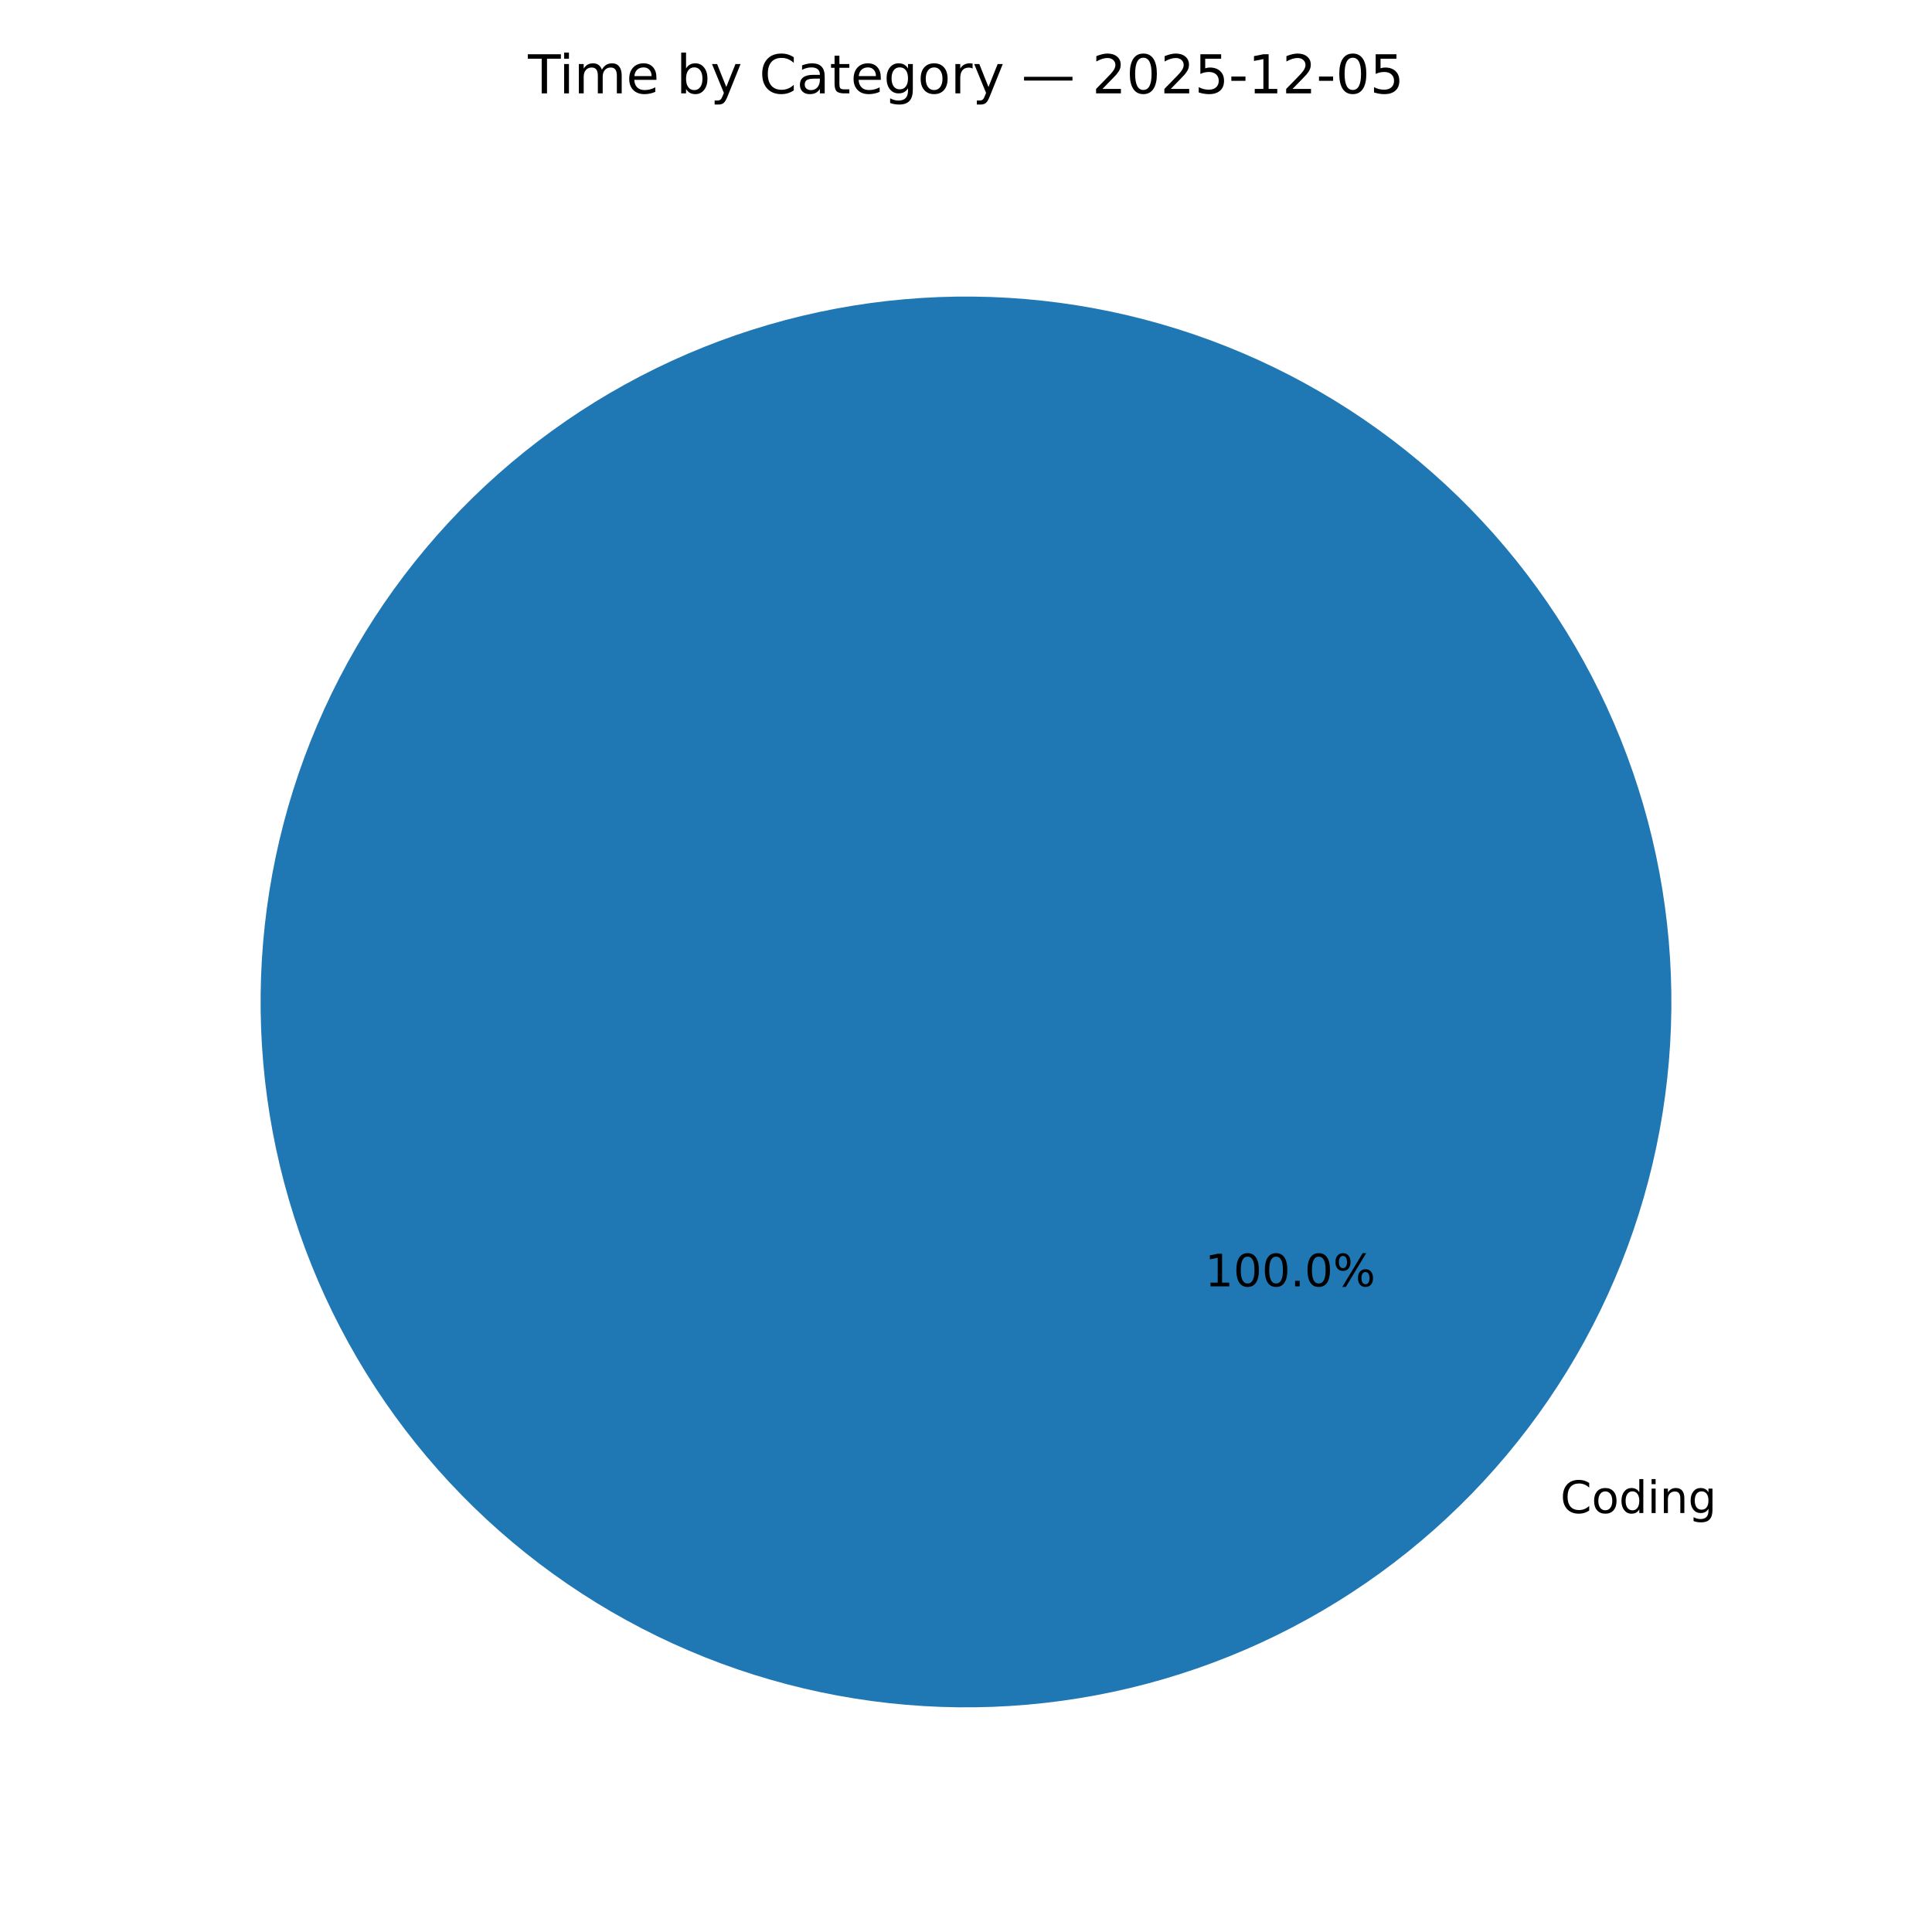
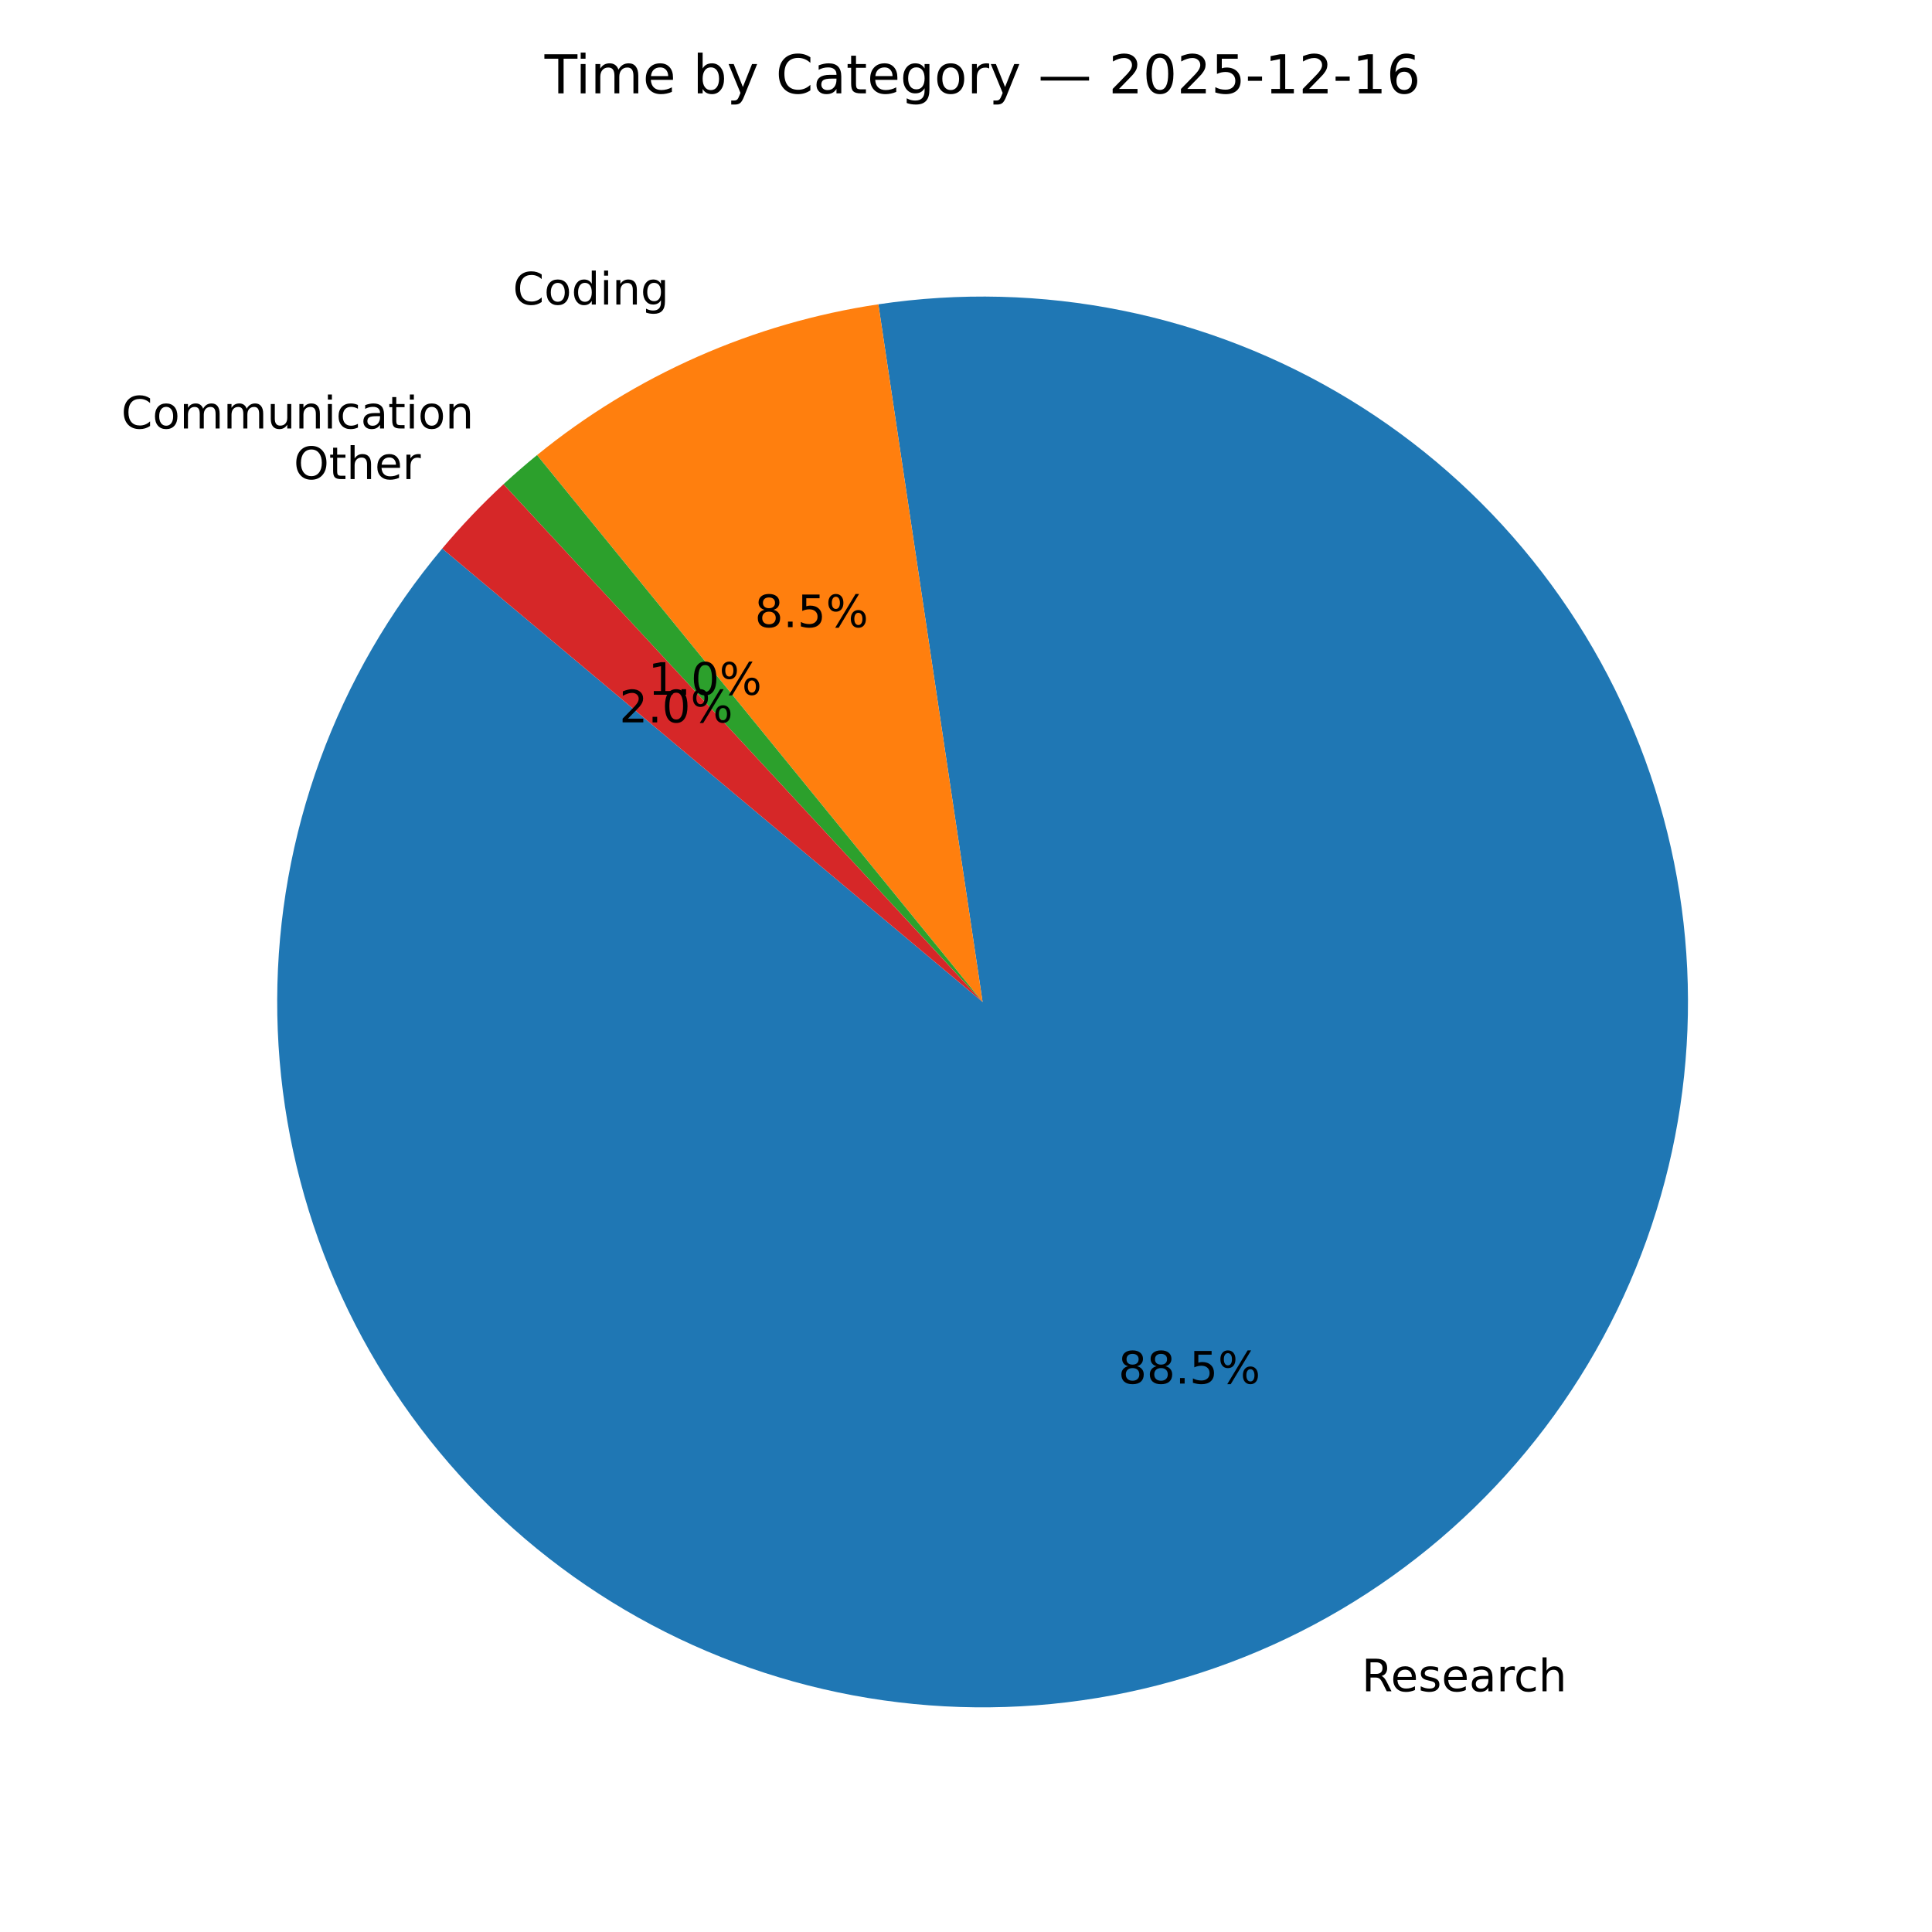
<svg xmlns="http://www.w3.org/2000/svg" xmlns:xlink="http://www.w3.org/1999/xlink" width="432pt" height="432pt" viewBox="0 0 432 432" version="1.1">
  <defs>
    <style type="text/css">*{stroke-linejoin: round; stroke-linecap: butt}</style>
  </defs>
  <g id="figure_1">
    <g id="patch_1">
      <path d="M 0 432  L 432 432  L 432 0  L 0 0  z " style="fill: #ffffff" />
    </g>
    <g id="axes_1">
      <g id="patch_2">
-         <path d="M 95.173 122.654  C 81.86 138.521 71.801 156.856 65.572 176.61  C 59.344 196.364 57.067 217.153 58.872 237.787  C 60.677 258.421 66.53 278.498 76.094 296.871  C 85.658 315.243 98.748 331.553 114.614 344.867  C 130.481 358.18 148.816 368.239 168.57 374.468  C 188.324 380.696 209.113 382.973 229.747 381.168  C 250.381 379.363 270.458 373.51 288.831 363.946  C 307.203 354.382 323.513 341.292 336.827 325.426  C 350.14 309.559 360.199 291.224 366.428 271.47  C 372.656 251.716 374.933 230.927 373.128 210.293  C 371.323 189.659 365.471 169.582 355.906 151.209  C 346.342 132.837 333.252 116.527 317.386 103.213  C 301.519 89.9 283.184 79.841 263.43 73.612  C 243.676 67.384 222.887 65.107 202.253 66.912  C 181.619 68.717 161.542 74.569 143.169 84.134  C 124.797 93.698 108.487 106.788 95.173 122.654  L 216 224.04  z " style="fill: #1f77b4" />
+         <path d="M 98.883 122.654  C 87.112 136.682 77.873 152.653 71.582 169.851  C 65.291 187.048 62.042 205.211 61.982 223.523  C 61.922 241.835 65.051 260.018 71.23 277.256  C 77.408 294.494 86.541 310.526 98.22 324.631  C 109.898 338.735 123.944 350.699 139.728 359.985  C 155.511 369.271 172.791 375.737 190.793 379.095  C 208.794 382.452 227.244 382.649 245.313 379.676  C 263.382 376.703 280.796 370.607 296.774 361.66  C 312.751 352.712 327.049 341.051 339.026 327.198  C 351.003 313.346 360.476 297.513 367.02 280.41  C 373.565 263.307 377.081 245.195 377.412 226.886  C 377.742 208.577 374.881 190.349 368.958 173.022  C 363.035 155.694 354.139 139.529 342.67 125.254  C 331.201 110.978 317.333 98.808 301.689 89.29  C 286.045 79.773 268.862 73.052 250.912 69.429  C 232.962 65.807 214.517 65.337 196.406 68.043  L 219.709 224.04  z " style="fill: #1f77b4" />
+       </g>
+       <g id="patch_3">
+         <path d="M 196.406 68.043  C 182.465 70.126 168.865 74.068 155.972 79.764  C 143.078 85.46 131.006 92.859 120.078 101.763  L 219.709 224.04  z " style="fill: #ff7f0e" />
+       </g>
+       <g id="patch_4">
+         <path d="M 120.078 101.763  C 118.794 102.808 117.527 103.875 116.277 104.961  C 115.027 106.046 113.794 107.152 112.579 108.277  L 219.709 224.04  z " style="fill: #2ca02c" />
+       </g>
+       <g id="patch_5">
+         <path d="M 112.579 108.277  C 110.148 110.526 107.789 112.852 105.504 115.25  C 103.22 117.648 101.011 120.117 98.883 122.654  L 219.709 224.04  z " style="fill: #d62728" />
      </g>
      <g id="matplotlib.axis_1" />
      <g id="matplotlib.axis_2" />
      <g id="text_1">
-         <g transform="translate(348.9093 338.3236) scale(0.1 -0.1)">
+         <g transform="translate(304.4805 378.1809) scale(0.1 -0.1)">
+           <defs>
+             <path id="DejaVuSans-52" d="M 2841 2188  Q 3044 2119 3236 1894  Q 3428 1669 3622 1275  L 4263 0  L 3584 0  L 2988 1197  Q 2756 1666 2539 1819  Q 2322 1972 1947 1972  L 1259 1972  L 1259 0  L 628 0  L 628 4666  L 2053 4666  Q 2853 4666 3247 4331  Q 3641 3997 3641 3322  Q 3641 2881 3436 2590  Q 3231 2300 2841 2188  z M 1259 4147  L 1259 2491  L 2053 2491  Q 2509 2491 2742 2702  Q 2975 2913 2975 3322  Q 2975 3731 2742 3939  Q 2509 4147 2053 4147  L 1259 4147  z " transform="scale(0.015625)" />
+             <path id="DejaVuSans-65" d="M 3597 1894  L 3597 1613  L 953 1613  Q 991 1019 1311 708  Q 1631 397 2203 397  Q 2534 397 2845 478  Q 3156 559 3463 722  L 3463 178  Q 3153 47 2828 -22  Q 2503 -91 2169 -91  Q 1331 -91 842 396  Q 353 884 353 1716  Q 353 2575 817 3079  Q 1281 3584 2069 3584  Q 2775 3584 3186 3129  Q 3597 2675 3597 1894  z M 3022 2063  Q 3016 2534 2758 2815  Q 2500 3097 2075 3097  Q 1594 3097 1305 2825  Q 1016 2553 972 2059  L 3022 2063  z " transform="scale(0.015625)" />
+             <path id="DejaVuSans-73" d="M 2834 3397  L 2834 2853  Q 2591 2978 2328 3040  Q 2066 3103 1784 3103  Q 1356 3103 1142 2972  Q 928 2841 928 2578  Q 928 2378 1081 2264  Q 1234 2150 1697 2047  L 1894 2003  Q 2506 1872 2764 1633  Q 3022 1394 3022 966  Q 3022 478 2636 193  Q 2250 -91 1575 -91  Q 1294 -91 989 -36  Q 684 19 347 128  L 347 722  Q 666 556 975 473  Q 1284 391 1588 391  Q 1994 391 2212 530  Q 2431 669 2431 922  Q 2431 1156 2273 1281  Q 2116 1406 1581 1522  L 1381 1569  Q 847 1681 609 1914  Q 372 2147 372 2553  Q 372 3047 722 3315  Q 1072 3584 1716 3584  Q 2034 3584 2315 3537  Q 2597 3491 2834 3397  z " transform="scale(0.015625)" />
+             <path id="DejaVuSans-61" d="M 2194 1759  Q 1497 1759 1228 1600  Q 959 1441 959 1056  Q 959 750 1161 570  Q 1363 391 1709 391  Q 2188 391 2477 730  Q 2766 1069 2766 1631  L 2766 1759  L 2194 1759  z M 3341 1997  L 3341 0  L 2766 0  L 2766 531  Q 2569 213 2275 61  Q 1981 -91 1556 -91  Q 1019 -91 701 211  Q 384 513 384 1019  Q 384 1609 779 1909  Q 1175 2209 1959 2209  L 2766 2209  L 2766 2266  Q 2766 2663 2505 2880  Q 2244 3097 1772 3097  Q 1472 3097 1187 3025  Q 903 2953 641 2809  L 641 3341  Q 956 3463 1253 3523  Q 1550 3584 1831 3584  Q 2591 3584 2966 3190  Q 3341 2797 3341 1997  z " transform="scale(0.015625)" />
+             <path id="DejaVuSans-72" d="M 2631 2963  Q 2534 3019 2420 3045  Q 2306 3072 2169 3072  Q 1681 3072 1420 2755  Q 1159 2438 1159 1844  L 1159 0  L 581 0  L 581 3500  L 1159 3500  L 1159 2956  Q 1341 3275 1631 3429  Q 1922 3584 2338 3584  Q 2397 3584 2469 3576  Q 2541 3569 2628 3553  L 2631 2963  z " transform="scale(0.015625)" />
+             <path id="DejaVuSans-63" d="M 3122 3366  L 3122 2828  Q 2878 2963 2633 3030  Q 2388 3097 2138 3097  Q 1578 3097 1268 2742  Q 959 2388 959 1747  Q 959 1106 1268 751  Q 1578 397 2138 397  Q 2388 397 2633 464  Q 2878 531 3122 666  L 3122 134  Q 2881 22 2623 -34  Q 2366 -91 2075 -91  Q 1284 -91 818 406  Q 353 903 353 1747  Q 353 2603 823 3093  Q 1294 3584 2113 3584  Q 2378 3584 2631 3529  Q 2884 3475 3122 3366  z " transform="scale(0.015625)" />
+             <path id="DejaVuSans-68" d="M 3513 2113  L 3513 0  L 2938 0  L 2938 2094  Q 2938 2591 2744 2837  Q 2550 3084 2163 3084  Q 1697 3084 1428 2787  Q 1159 2491 1159 1978  L 1159 0  L 581 0  L 581 4863  L 1159 4863  L 1159 2956  Q 1366 3272 1645 3428  Q 1925 3584 2291 3584  Q 2894 3584 3203 3211  Q 3513 2838 3513 2113  z " transform="scale(0.015625)" />
+           </defs>
+           <use xlink:href="#DejaVuSans-52" />
+           <use xlink:href="#DejaVuSans-65" transform="translate(64.98242 0)" />
+           <use xlink:href="#DejaVuSans-73" transform="translate(126.5059 0)" />
+           <use xlink:href="#DejaVuSans-65" transform="translate(178.6055 0)" />
+           <use xlink:href="#DejaVuSans-61" transform="translate(240.1289 0)" />
+           <use xlink:href="#DejaVuSans-72" transform="translate(301.4082 0)" />
+           <use xlink:href="#DejaVuSans-63" transform="translate(340.2715 0)" />
+           <use xlink:href="#DejaVuSans-68" transform="translate(395.252 0)" />
+         </g>
+       </g>
+       <g id="text_2">
+         <g transform="translate(250.0645 309.3711) scale(0.1 -0.1)">
+           <defs>
+             <path id="DejaVuSans-38" d="M 2034 2216  Q 1584 2216 1326 1975  Q 1069 1734 1069 1313  Q 1069 891 1326 650  Q 1584 409 2034 409  Q 2484 409 2743 651  Q 3003 894 3003 1313  Q 3003 1734 2745 1975  Q 2488 2216 2034 2216  z M 1403 2484  Q 997 2584 770 2862  Q 544 3141 544 3541  Q 544 4100 942 4425  Q 1341 4750 2034 4750  Q 2731 4750 3128 4425  Q 3525 4100 3525 3541  Q 3525 3141 3298 2862  Q 3072 2584 2669 2484  Q 3125 2378 3379 2068  Q 3634 1759 3634 1313  Q 3634 634 3220 271  Q 2806 -91 2034 -91  Q 1263 -91 848 271  Q 434 634 434 1313  Q 434 1759 690 2068  Q 947 2378 1403 2484  z M 1172 3481  Q 1172 3119 1398 2916  Q 1625 2713 2034 2713  Q 2441 2713 2670 2916  Q 2900 3119 2900 3481  Q 2900 3844 2670 4047  Q 2441 4250 2034 4250  Q 1625 4250 1398 4047  Q 1172 3844 1172 3481  z " transform="scale(0.015625)" />
+             <path id="DejaVuSans-2e" d="M 684 794  L 1344 794  L 1344 0  L 684 0  L 684 794  z " transform="scale(0.015625)" />
+             <path id="DejaVuSans-35" d="M 691 4666  L 3169 4666  L 3169 4134  L 1269 4134  L 1269 2991  Q 1406 3038 1543 3061  Q 1681 3084 1819 3084  Q 2600 3084 3056 2656  Q 3513 2228 3513 1497  Q 3513 744 3044 326  Q 2575 -91 1722 -91  Q 1428 -91 1123 -41  Q 819 9 494 109  L 494 744  Q 775 591 1075 516  Q 1375 441 1709 441  Q 2250 441 2565 725  Q 2881 1009 2881 1497  Q 2881 1984 2565 2268  Q 2250 2553 1709 2553  Q 1456 2553 1204 2497  Q 953 2441 691 2322  L 691 4666  z " transform="scale(0.015625)" />
+             <path id="DejaVuSans-25" d="M 4653 2053  Q 4381 2053 4226 1822  Q 4072 1591 4072 1178  Q 4072 772 4226 539  Q 4381 306 4653 306  Q 4919 306 5073 539  Q 5228 772 5228 1178  Q 5228 1588 5073 1820  Q 4919 2053 4653 2053  z M 4653 2450  Q 5147 2450 5437 2106  Q 5728 1763 5728 1178  Q 5728 594 5436 251  Q 5144 -91 4653 -91  Q 4153 -91 3862 251  Q 3572 594 3572 1178  Q 3572 1766 3864 2108  Q 4156 2450 4653 2450  z M 1428 4353  Q 1159 4353 1004 4120  Q 850 3888 850 3481  Q 850 3069 1003 2837  Q 1156 2606 1428 2606  Q 1700 2606 1854 2837  Q 2009 3069 2009 3481  Q 2009 3884 1853 4118  Q 1697 4353 1428 4353  z M 4250 4750  L 4750 4750  L 1831 -91  L 1331 -91  L 4250 4750  z M 1428 4750  Q 1922 4750 2215 4408  Q 2509 4066 2509 3481  Q 2509 2891 2217 2550  Q 1925 2209 1428 2209  Q 931 2209 642 2551  Q 353 2894 353 3481  Q 353 4063 643 4406  Q 934 4750 1428 4750  z " transform="scale(0.015625)" />
+           </defs>
+           <use xlink:href="#DejaVuSans-38" />
+           <use xlink:href="#DejaVuSans-38" transform="translate(63.62305 0)" />
+           <use xlink:href="#DejaVuSans-2e" transform="translate(127.2461 0)" />
+           <use xlink:href="#DejaVuSans-35" transform="translate(159.0332 0)" />
+           <use xlink:href="#DejaVuSans-25" transform="translate(222.6562 0)" />
+         </g>
+       </g>
+       <g id="text_3">
+         <g transform="translate(114.6839 68.09544) scale(0.1 -0.1)">
          <defs>
            <path id="DejaVuSans-43" d="M 4122 4306  L 4122 3641  Q 3803 3938 3442 4084  Q 3081 4231 2675 4231  Q 1875 4231 1450 3742  Q 1025 3253 1025 2328  Q 1025 1406 1450 917  Q 1875 428 2675 428  Q 3081 428 3442 575  Q 3803 722 4122 1019  L 4122 359  Q 3791 134 3420 21  Q 3050 -91 2638 -91  Q 1578 -91 968 557  Q 359 1206 359 2328  Q 359 3453 968 4101  Q 1578 4750 2638 4750  Q 3056 4750 3426 4639  Q 3797 4528 4122 4306  z " transform="scale(0.015625)" />
            <path id="DejaVuSans-6f" d="M 1959 3097  Q 1497 3097 1228 2736  Q 959 2375 959 1747  Q 959 1119 1226 758  Q 1494 397 1959 397  Q 2419 397 2687 759  Q 2956 1122 2956 1747  Q 2956 2369 2687 2733  Q 2419 3097 1959 3097  z M 1959 3584  Q 2709 3584 3137 3096  Q 3566 2609 3566 1747  Q 3566 888 3137 398  Q 2709 -91 1959 -91  Q 1206 -91 779 398  Q 353 888 353 1747  Q 353 2609 779 3096  Q 1206 3584 1959 3584  z " transform="scale(0.015625)" />
            <path id="DejaVuSans-64" d="M 2906 2969  L 2906 4863  L 3481 4863  L 3481 0  L 2906 0  L 2906 525  Q 2725 213 2448 61  Q 2172 -91 1784 -91  Q 1150 -91 751 415  Q 353 922 353 1747  Q 353 2572 751 3078  Q 1150 3584 1784 3584  Q 2172 3584 2448 3432  Q 2725 3281 2906 2969  z M 947 1747  Q 947 1113 1208 752  Q 1469 391 1925 391  Q 2381 391 2643 752  Q 2906 1113 2906 1747  Q 2906 2381 2643 2742  Q 2381 3103 1925 3103  Q 1469 3103 1208 2742  Q 947 2381 947 1747  z " transform="scale(0.015625)" />
            <path id="DejaVuSans-69" d="M 603 3500  L 1178 3500  L 1178 0  L 603 0  L 603 3500  z M 603 4863  L 1178 4863  L 1178 4134  L 603 4134  L 603 4863  z " transform="scale(0.015625)" />
            <path id="DejaVuSans-6e" d="M 3513 2113  L 3513 0  L 2938 0  L 2938 2094  Q 2938 2591 2744 2837  Q 2550 3084 2163 3084  Q 1697 3084 1428 2787  Q 1159 2491 1159 1978  L 1159 0  L 581 0  L 581 3500  L 1159 3500  L 1159 2956  Q 1366 3272 1645 3428  Q 1925 3584 2291 3584  Q 2894 3584 3203 3211  Q 3513 2838 3513 2113  z " transform="scale(0.015625)" />
            <path id="DejaVuSans-67" d="M 2906 1791  Q 2906 2416 2648 2759  Q 2391 3103 1925 3103  Q 1463 3103 1205 2759  Q 947 2416 947 1791  Q 947 1169 1205 825  Q 1463 481 1925 481  Q 2391 481 2648 825  Q 2906 1169 2906 1791  z M 3481 434  Q 3481 -459 3084 -895  Q 2688 -1331 1869 -1331  Q 1566 -1331 1297 -1286  Q 1028 -1241 775 -1147  L 775 -588  Q 1028 -725 1275 -790  Q 1522 -856 1778 -856  Q 2344 -856 2625 -561  Q 2906 -266 2906 331  L 2906 616  Q 2728 306 2450 153  Q 2172 0 1784 0  Q 1141 0 747 490  Q 353 981 353 1791  Q 353 2603 747 3093  Q 1141 3584 1784 3584  Q 2172 3584 2450 3431  Q 2728 3278 2906 2969  L 2906 3500  L 3481 3500  L 3481 434  z " transform="scale(0.015625)" />
          </defs>
          <use xlink:href="#DejaVuSans-43" />
          <use xlink:href="#DejaVuSans-6f" transform="translate(69.82422 0)" />
          <use xlink:href="#DejaVuSans-64" transform="translate(131.0059 0)" />
          <use xlink:href="#DejaVuSans-69" transform="translate(194.4824 0)" />
          <use xlink:href="#DejaVuSans-6e" transform="translate(222.2656 0)" />
          <use xlink:href="#DejaVuSans-67" transform="translate(285.6445 0)" />
        </g>
      </g>
-       <g id="text_2">
-         <g transform="translate(269.4311 287.6307) scale(0.1 -0.1)">
+       <g id="text_4">
+         <g transform="translate(168.7644 140.2336) scale(0.1 -0.1)">
+           <use xlink:href="#DejaVuSans-38" />
+           <use xlink:href="#DejaVuSans-2e" transform="translate(63.62305 0)" />
+           <use xlink:href="#DejaVuSans-35" transform="translate(95.41016 0)" />
+           <use xlink:href="#DejaVuSans-25" transform="translate(159.0332 0)" />
+         </g>
+       </g>
+       <g id="text_5">
+         <g transform="translate(27.11672 95.81196) scale(0.1 -0.1)">
+           <defs>
+             <path id="DejaVuSans-6d" d="M 3328 2828  Q 3544 3216 3844 3400  Q 4144 3584 4550 3584  Q 5097 3584 5394 3201  Q 5691 2819 5691 2113  L 5691 0  L 5113 0  L 5113 2094  Q 5113 2597 4934 2840  Q 4756 3084 4391 3084  Q 3944 3084 3684 2787  Q 3425 2491 3425 1978  L 3425 0  L 2847 0  L 2847 2094  Q 2847 2600 2669 2842  Q 2491 3084 2119 3084  Q 1678 3084 1418 2786  Q 1159 2488 1159 1978  L 1159 0  L 581 0  L 581 3500  L 1159 3500  L 1159 2956  Q 1356 3278 1631 3431  Q 1906 3584 2284 3584  Q 2666 3584 2933 3390  Q 3200 3197 3328 2828  z " transform="scale(0.015625)" />
+             <path id="DejaVuSans-75" d="M 544 1381  L 544 3500  L 1119 3500  L 1119 1403  Q 1119 906 1312 657  Q 1506 409 1894 409  Q 2359 409 2629 706  Q 2900 1003 2900 1516  L 2900 3500  L 3475 3500  L 3475 0  L 2900 0  L 2900 538  Q 2691 219 2414 64  Q 2138 -91 1772 -91  Q 1169 -91 856 284  Q 544 659 544 1381  z M 1991 3584  L 1991 3584  z " transform="scale(0.015625)" />
+             <path id="DejaVuSans-74" d="M 1172 4494  L 1172 3500  L 2356 3500  L 2356 3053  L 1172 3053  L 1172 1153  Q 1172 725 1289 603  Q 1406 481 1766 481  L 2356 481  L 2356 0  L 1766 0  Q 1100 0 847 248  Q 594 497 594 1153  L 594 3053  L 172 3053  L 172 3500  L 594 3500  L 594 4494  L 1172 4494  z " transform="scale(0.015625)" />
+           </defs>
+           <use xlink:href="#DejaVuSans-43" />
+           <use xlink:href="#DejaVuSans-6f" transform="translate(69.82422 0)" />
+           <use xlink:href="#DejaVuSans-6d" transform="translate(131.0059 0)" />
+           <use xlink:href="#DejaVuSans-6d" transform="translate(228.418 0)" />
+           <use xlink:href="#DejaVuSans-75" transform="translate(325.8301 0)" />
+           <use xlink:href="#DejaVuSans-6e" transform="translate(389.209 0)" />
+           <use xlink:href="#DejaVuSans-69" transform="translate(452.5879 0)" />
+           <use xlink:href="#DejaVuSans-63" transform="translate(480.3711 0)" />
+           <use xlink:href="#DejaVuSans-61" transform="translate(535.3516 0)" />
+           <use xlink:href="#DejaVuSans-74" transform="translate(596.6309 0)" />
+           <use xlink:href="#DejaVuSans-69" transform="translate(635.8398 0)" />
+           <use xlink:href="#DejaVuSans-6f" transform="translate(663.623 0)" />
+           <use xlink:href="#DejaVuSans-6e" transform="translate(724.8047 0)" />
+         </g>
+       </g>
+       <g id="text_6">
+         <g transform="translate(144.9476 155.3517) scale(0.1 -0.1)">
          <defs>
            <path id="DejaVuSans-31" d="M 794 531  L 1825 531  L 1825 4091  L 703 3866  L 703 4441  L 1819 4666  L 2450 4666  L 2450 531  L 3481 531  L 3481 0  L 794 0  L 794 531  z " transform="scale(0.015625)" />
            <path id="DejaVuSans-30" d="M 2034 4250  Q 1547 4250 1301 3770  Q 1056 3291 1056 2328  Q 1056 1369 1301 889  Q 1547 409 2034 409  Q 2525 409 2770 889  Q 3016 1369 3016 2328  Q 3016 3291 2770 3770  Q 2525 4250 2034 4250  z M 2034 4750  Q 2819 4750 3233 4129  Q 3647 3509 3647 2328  Q 3647 1150 3233 529  Q 2819 -91 2034 -91  Q 1250 -91 836 529  Q 422 1150 422 2328  Q 422 3509 836 4129  Q 1250 4750 2034 4750  z " transform="scale(0.015625)" />
-             <path id="DejaVuSans-2e" d="M 684 794  L 1344 794  L 1344 0  L 684 0  L 684 794  z " transform="scale(0.015625)" />
-             <path id="DejaVuSans-25" d="M 4653 2053  Q 4381 2053 4226 1822  Q 4072 1591 4072 1178  Q 4072 772 4226 539  Q 4381 306 4653 306  Q 4919 306 5073 539  Q 5228 772 5228 1178  Q 5228 1588 5073 1820  Q 4919 2053 4653 2053  z M 4653 2450  Q 5147 2450 5437 2106  Q 5728 1763 5728 1178  Q 5728 594 5436 251  Q 5144 -91 4653 -91  Q 4153 -91 3862 251  Q 3572 594 3572 1178  Q 3572 1766 3864 2108  Q 4156 2450 4653 2450  z M 1428 4353  Q 1159 4353 1004 4120  Q 850 3888 850 3481  Q 850 3069 1003 2837  Q 1156 2606 1428 2606  Q 1700 2606 1854 2837  Q 2009 3069 2009 3481  Q 2009 3884 1853 4118  Q 1697 4353 1428 4353  z M 4250 4750  L 4750 4750  L 1831 -91  L 1331 -91  L 4250 4750  z M 1428 4750  Q 1922 4750 2215 4408  Q 2509 4066 2509 3481  Q 2509 2891 2217 2550  Q 1925 2209 1428 2209  Q 931 2209 642 2551  Q 353 2894 353 3481  Q 353 4063 643 4406  Q 934 4750 1428 4750  z " transform="scale(0.015625)" />
          </defs>
          <use xlink:href="#DejaVuSans-31" />
-           <use xlink:href="#DejaVuSans-30" transform="translate(63.62305 0)" />
-           <use xlink:href="#DejaVuSans-30" transform="translate(127.2461 0)" />
-           <use xlink:href="#DejaVuSans-2e" transform="translate(190.8691 0)" />
-           <use xlink:href="#DejaVuSans-30" transform="translate(222.6562 0)" />
-           <use xlink:href="#DejaVuSans-25" transform="translate(286.2793 0)" />
+           <use xlink:href="#DejaVuSans-2e" transform="translate(63.62305 0)" />
+           <use xlink:href="#DejaVuSans-30" transform="translate(95.41016 0)" />
+           <use xlink:href="#DejaVuSans-25" transform="translate(159.0332 0)" />
        </g>
      </g>
-       <g id="text_3">
-         <g transform="translate(118.0537 20.88) scale(0.12 -0.12)">
+       <g id="text_7">
+         <g transform="translate(65.68989 107.1301) scale(0.1 -0.1)">
+           <defs>
+             <path id="DejaVuSans-4f" d="M 2522 4238  Q 1834 4238 1429 3725  Q 1025 3213 1025 2328  Q 1025 1447 1429 934  Q 1834 422 2522 422  Q 3209 422 3611 934  Q 4013 1447 4013 2328  Q 4013 3213 3611 3725  Q 3209 4238 2522 4238  z M 2522 4750  Q 3503 4750 4090 4092  Q 4678 3434 4678 2328  Q 4678 1225 4090 567  Q 3503 -91 2522 -91  Q 1538 -91 948 565  Q 359 1222 359 2328  Q 359 3434 948 4092  Q 1538 4750 2522 4750  z " transform="scale(0.015625)" />
+           </defs>
+           <use xlink:href="#DejaVuSans-4f" />
+           <use xlink:href="#DejaVuSans-74" transform="translate(78.71094 0)" />
+           <use xlink:href="#DejaVuSans-68" transform="translate(117.9199 0)" />
+           <use xlink:href="#DejaVuSans-65" transform="translate(181.2988 0)" />
+           <use xlink:href="#DejaVuSans-72" transform="translate(242.8223 0)" />
+         </g>
+       </g>
+       <g id="text_8">
+         <g transform="translate(138.4838 161.5252) scale(0.1 -0.1)">
+           <defs>
+             <path id="DejaVuSans-32" d="M 1228 531  L 3431 531  L 3431 0  L 469 0  L 469 531  Q 828 903 1448 1529  Q 2069 2156 2228 2338  Q 2531 2678 2651 2914  Q 2772 3150 2772 3378  Q 2772 3750 2511 3984  Q 2250 4219 1831 4219  Q 1534 4219 1204 4116  Q 875 4013 500 3803  L 500 4441  Q 881 4594 1212 4672  Q 1544 4750 1819 4750  Q 2544 4750 2975 4387  Q 3406 4025 3406 3419  Q 3406 3131 3298 2873  Q 3191 2616 2906 2266  Q 2828 2175 2409 1742  Q 1991 1309 1228 531  z " transform="scale(0.015625)" />
+           </defs>
+           <use xlink:href="#DejaVuSans-32" />
+           <use xlink:href="#DejaVuSans-2e" transform="translate(63.62305 0)" />
+           <use xlink:href="#DejaVuSans-30" transform="translate(95.41016 0)" />
+           <use xlink:href="#DejaVuSans-25" transform="translate(159.0332 0)" />
+         </g>
+       </g>
+       <g id="text_9">
+         <g transform="translate(121.763 20.88) scale(0.12 -0.12)">
          <defs>
            <path id="DejaVuSans-54" d="M -19 4666  L 3928 4666  L 3928 4134  L 2272 4134  L 2272 0  L 1638 0  L 1638 4134  L -19 4134  L -19 4666  z " transform="scale(0.015625)" />
-             <path id="DejaVuSans-6d" d="M 3328 2828  Q 3544 3216 3844 3400  Q 4144 3584 4550 3584  Q 5097 3584 5394 3201  Q 5691 2819 5691 2113  L 5691 0  L 5113 0  L 5113 2094  Q 5113 2597 4934 2840  Q 4756 3084 4391 3084  Q 3944 3084 3684 2787  Q 3425 2491 3425 1978  L 3425 0  L 2847 0  L 2847 2094  Q 2847 2600 2669 2842  Q 2491 3084 2119 3084  Q 1678 3084 1418 2786  Q 1159 2488 1159 1978  L 1159 0  L 581 0  L 581 3500  L 1159 3500  L 1159 2956  Q 1356 3278 1631 3431  Q 1906 3584 2284 3584  Q 2666 3584 2933 3390  Q 3200 3197 3328 2828  z " transform="scale(0.015625)" />
-             <path id="DejaVuSans-65" d="M 3597 1894  L 3597 1613  L 953 1613  Q 991 1019 1311 708  Q 1631 397 2203 397  Q 2534 397 2845 478  Q 3156 559 3463 722  L 3463 178  Q 3153 47 2828 -22  Q 2503 -91 2169 -91  Q 1331 -91 842 396  Q 353 884 353 1716  Q 353 2575 817 3079  Q 1281 3584 2069 3584  Q 2775 3584 3186 3129  Q 3597 2675 3597 1894  z M 3022 2063  Q 3016 2534 2758 2815  Q 2500 3097 2075 3097  Q 1594 3097 1305 2825  Q 1016 2553 972 2059  L 3022 2063  z " transform="scale(0.015625)" />
            <path id="DejaVuSans-20" transform="scale(0.015625)" />
            <path id="DejaVuSans-62" d="M 3116 1747  Q 3116 2381 2855 2742  Q 2594 3103 2138 3103  Q 1681 3103 1420 2742  Q 1159 2381 1159 1747  Q 1159 1113 1420 752  Q 1681 391 2138 391  Q 2594 391 2855 752  Q 3116 1113 3116 1747  z M 1159 2969  Q 1341 3281 1617 3432  Q 1894 3584 2278 3584  Q 2916 3584 3314 3078  Q 3713 2572 3713 1747  Q 3713 922 3314 415  Q 2916 -91 2278 -91  Q 1894 -91 1617 61  Q 1341 213 1159 525  L 1159 0  L 581 0  L 581 4863  L 1159 4863  L 1159 2969  z " transform="scale(0.015625)" />
            <path id="DejaVuSans-79" d="M 2059 -325  Q 1816 -950 1584 -1140  Q 1353 -1331 966 -1331  L 506 -1331  L 506 -850  L 844 -850  Q 1081 -850 1212 -737  Q 1344 -625 1503 -206  L 1606 56  L 191 3500  L 800 3500  L 1894 763  L 2988 3500  L 3597 3500  L 2059 -325  z " transform="scale(0.015625)" />
-             <path id="DejaVuSans-61" d="M 2194 1759  Q 1497 1759 1228 1600  Q 959 1441 959 1056  Q 959 750 1161 570  Q 1363 391 1709 391  Q 2188 391 2477 730  Q 2766 1069 2766 1631  L 2766 1759  L 2194 1759  z M 3341 1997  L 3341 0  L 2766 0  L 2766 531  Q 2569 213 2275 61  Q 1981 -91 1556 -91  Q 1019 -91 701 211  Q 384 513 384 1019  Q 384 1609 779 1909  Q 1175 2209 1959 2209  L 2766 2209  L 2766 2266  Q 2766 2663 2505 2880  Q 2244 3097 1772 3097  Q 1472 3097 1187 3025  Q 903 2953 641 2809  L 641 3341  Q 956 3463 1253 3523  Q 1550 3584 1831 3584  Q 2591 3584 2966 3190  Q 3341 2797 3341 1997  z " transform="scale(0.015625)" />
-             <path id="DejaVuSans-74" d="M 1172 4494  L 1172 3500  L 2356 3500  L 2356 3053  L 1172 3053  L 1172 1153  Q 1172 725 1289 603  Q 1406 481 1766 481  L 2356 481  L 2356 0  L 1766 0  Q 1100 0 847 248  Q 594 497 594 1153  L 594 3053  L 172 3053  L 172 3500  L 594 3500  L 594 4494  L 1172 4494  z " transform="scale(0.015625)" />
-             <path id="DejaVuSans-72" d="M 2631 2963  Q 2534 3019 2420 3045  Q 2306 3072 2169 3072  Q 1681 3072 1420 2755  Q 1159 2438 1159 1844  L 1159 0  L 581 0  L 581 3500  L 1159 3500  L 1159 2956  Q 1341 3275 1631 3429  Q 1922 3584 2338 3584  Q 2397 3584 2469 3576  Q 2541 3569 2628 3553  L 2631 2963  z " transform="scale(0.015625)" />
            <path id="DejaVuSans-2014" d="M 313 1978  L 6088 1978  L 6088 1528  L 313 1528  L 313 1978  z " transform="scale(0.015625)" />
-             <path id="DejaVuSans-32" d="M 1228 531  L 3431 531  L 3431 0  L 469 0  L 469 531  Q 828 903 1448 1529  Q 2069 2156 2228 2338  Q 2531 2678 2651 2914  Q 2772 3150 2772 3378  Q 2772 3750 2511 3984  Q 2250 4219 1831 4219  Q 1534 4219 1204 4116  Q 875 4013 500 3803  L 500 4441  Q 881 4594 1212 4672  Q 1544 4750 1819 4750  Q 2544 4750 2975 4387  Q 3406 4025 3406 3419  Q 3406 3131 3298 2873  Q 3191 2616 2906 2266  Q 2828 2175 2409 1742  Q 1991 1309 1228 531  z " transform="scale(0.015625)" />
-             <path id="DejaVuSans-35" d="M 691 4666  L 3169 4666  L 3169 4134  L 1269 4134  L 1269 2991  Q 1406 3038 1543 3061  Q 1681 3084 1819 3084  Q 2600 3084 3056 2656  Q 3513 2228 3513 1497  Q 3513 744 3044 326  Q 2575 -91 1722 -91  Q 1428 -91 1123 -41  Q 819 9 494 109  L 494 744  Q 775 591 1075 516  Q 1375 441 1709 441  Q 2250 441 2565 725  Q 2881 1009 2881 1497  Q 2881 1984 2565 2268  Q 2250 2553 1709 2553  Q 1456 2553 1204 2497  Q 953 2441 691 2322  L 691 4666  z " transform="scale(0.015625)" />
            <path id="DejaVuSans-2d" d="M 313 2009  L 1997 2009  L 1997 1497  L 313 1497  L 313 2009  z " transform="scale(0.015625)" />
+             <path id="DejaVuSans-36" d="M 2113 2584  Q 1688 2584 1439 2293  Q 1191 2003 1191 1497  Q 1191 994 1439 701  Q 1688 409 2113 409  Q 2538 409 2786 701  Q 3034 994 3034 1497  Q 3034 2003 2786 2293  Q 2538 2584 2113 2584  z M 3366 4563  L 3366 3988  Q 3128 4100 2886 4159  Q 2644 4219 2406 4219  Q 1781 4219 1451 3797  Q 1122 3375 1075 2522  Q 1259 2794 1537 2939  Q 1816 3084 2150 3084  Q 2853 3084 3261 2657  Q 3669 2231 3669 1497  Q 3669 778 3244 343  Q 2819 -91 2113 -91  Q 1303 -91 875 529  Q 447 1150 447 2328  Q 447 3434 972 4092  Q 1497 4750 2381 4750  Q 2619 4750 2861 4703  Q 3103 4656 3366 4563  z " transform="scale(0.015625)" />
          </defs>
          <use xlink:href="#DejaVuSans-54" />
          <use xlink:href="#DejaVuSans-69" transform="translate(57.95898 0)" />
          <use xlink:href="#DejaVuSans-6d" transform="translate(85.74219 0)" />
          <use xlink:href="#DejaVuSans-65" transform="translate(183.1543 0)" />
          <use xlink:href="#DejaVuSans-20" transform="translate(244.6777 0)" />
          <use xlink:href="#DejaVuSans-62" transform="translate(276.4648 0)" />
          <use xlink:href="#DejaVuSans-79" transform="translate(339.9414 0)" />
          <use xlink:href="#DejaVuSans-20" transform="translate(399.1211 0)" />
          <use xlink:href="#DejaVuSans-43" transform="translate(430.9082 0)" />
          <use xlink:href="#DejaVuSans-61" transform="translate(500.7324 0)" />
          <use xlink:href="#DejaVuSans-74" transform="translate(562.0117 0)" />
          <use xlink:href="#DejaVuSans-65" transform="translate(601.2207 0)" />
          <use xlink:href="#DejaVuSans-67" transform="translate(662.7441 0)" />
          <use xlink:href="#DejaVuSans-6f" transform="translate(726.2207 0)" />
          <use xlink:href="#DejaVuSans-72" transform="translate(787.4023 0)" />
          <use xlink:href="#DejaVuSans-79" transform="translate(828.5156 0)" />
          <use xlink:href="#DejaVuSans-20" transform="translate(887.6953 0)" />
          <use xlink:href="#DejaVuSans-2014" transform="translate(919.4824 0)" />
          <use xlink:href="#DejaVuSans-20" transform="translate(1019.482 0)" />
          <use xlink:href="#DejaVuSans-32" transform="translate(1051.27 0)" />
          <use xlink:href="#DejaVuSans-30" transform="translate(1114.893 0)" />
          <use xlink:href="#DejaVuSans-32" transform="translate(1178.516 0)" />
          <use xlink:href="#DejaVuSans-35" transform="translate(1242.139 0)" />
          <use xlink:href="#DejaVuSans-2d" transform="translate(1305.762 0)" />
          <use xlink:href="#DejaVuSans-31" transform="translate(1341.846 0)" />
          <use xlink:href="#DejaVuSans-32" transform="translate(1405.469 0)" />
          <use xlink:href="#DejaVuSans-2d" transform="translate(1469.092 0)" />
-           <use xlink:href="#DejaVuSans-30" transform="translate(1505.176 0)" />
-           <use xlink:href="#DejaVuSans-35" transform="translate(1568.799 0)" />
+           <use xlink:href="#DejaVuSans-31" transform="translate(1505.176 0)" />
+           <use xlink:href="#DejaVuSans-36" transform="translate(1568.799 0)" />
        </g>
      </g>
    </g>
  </g>
</svg>
